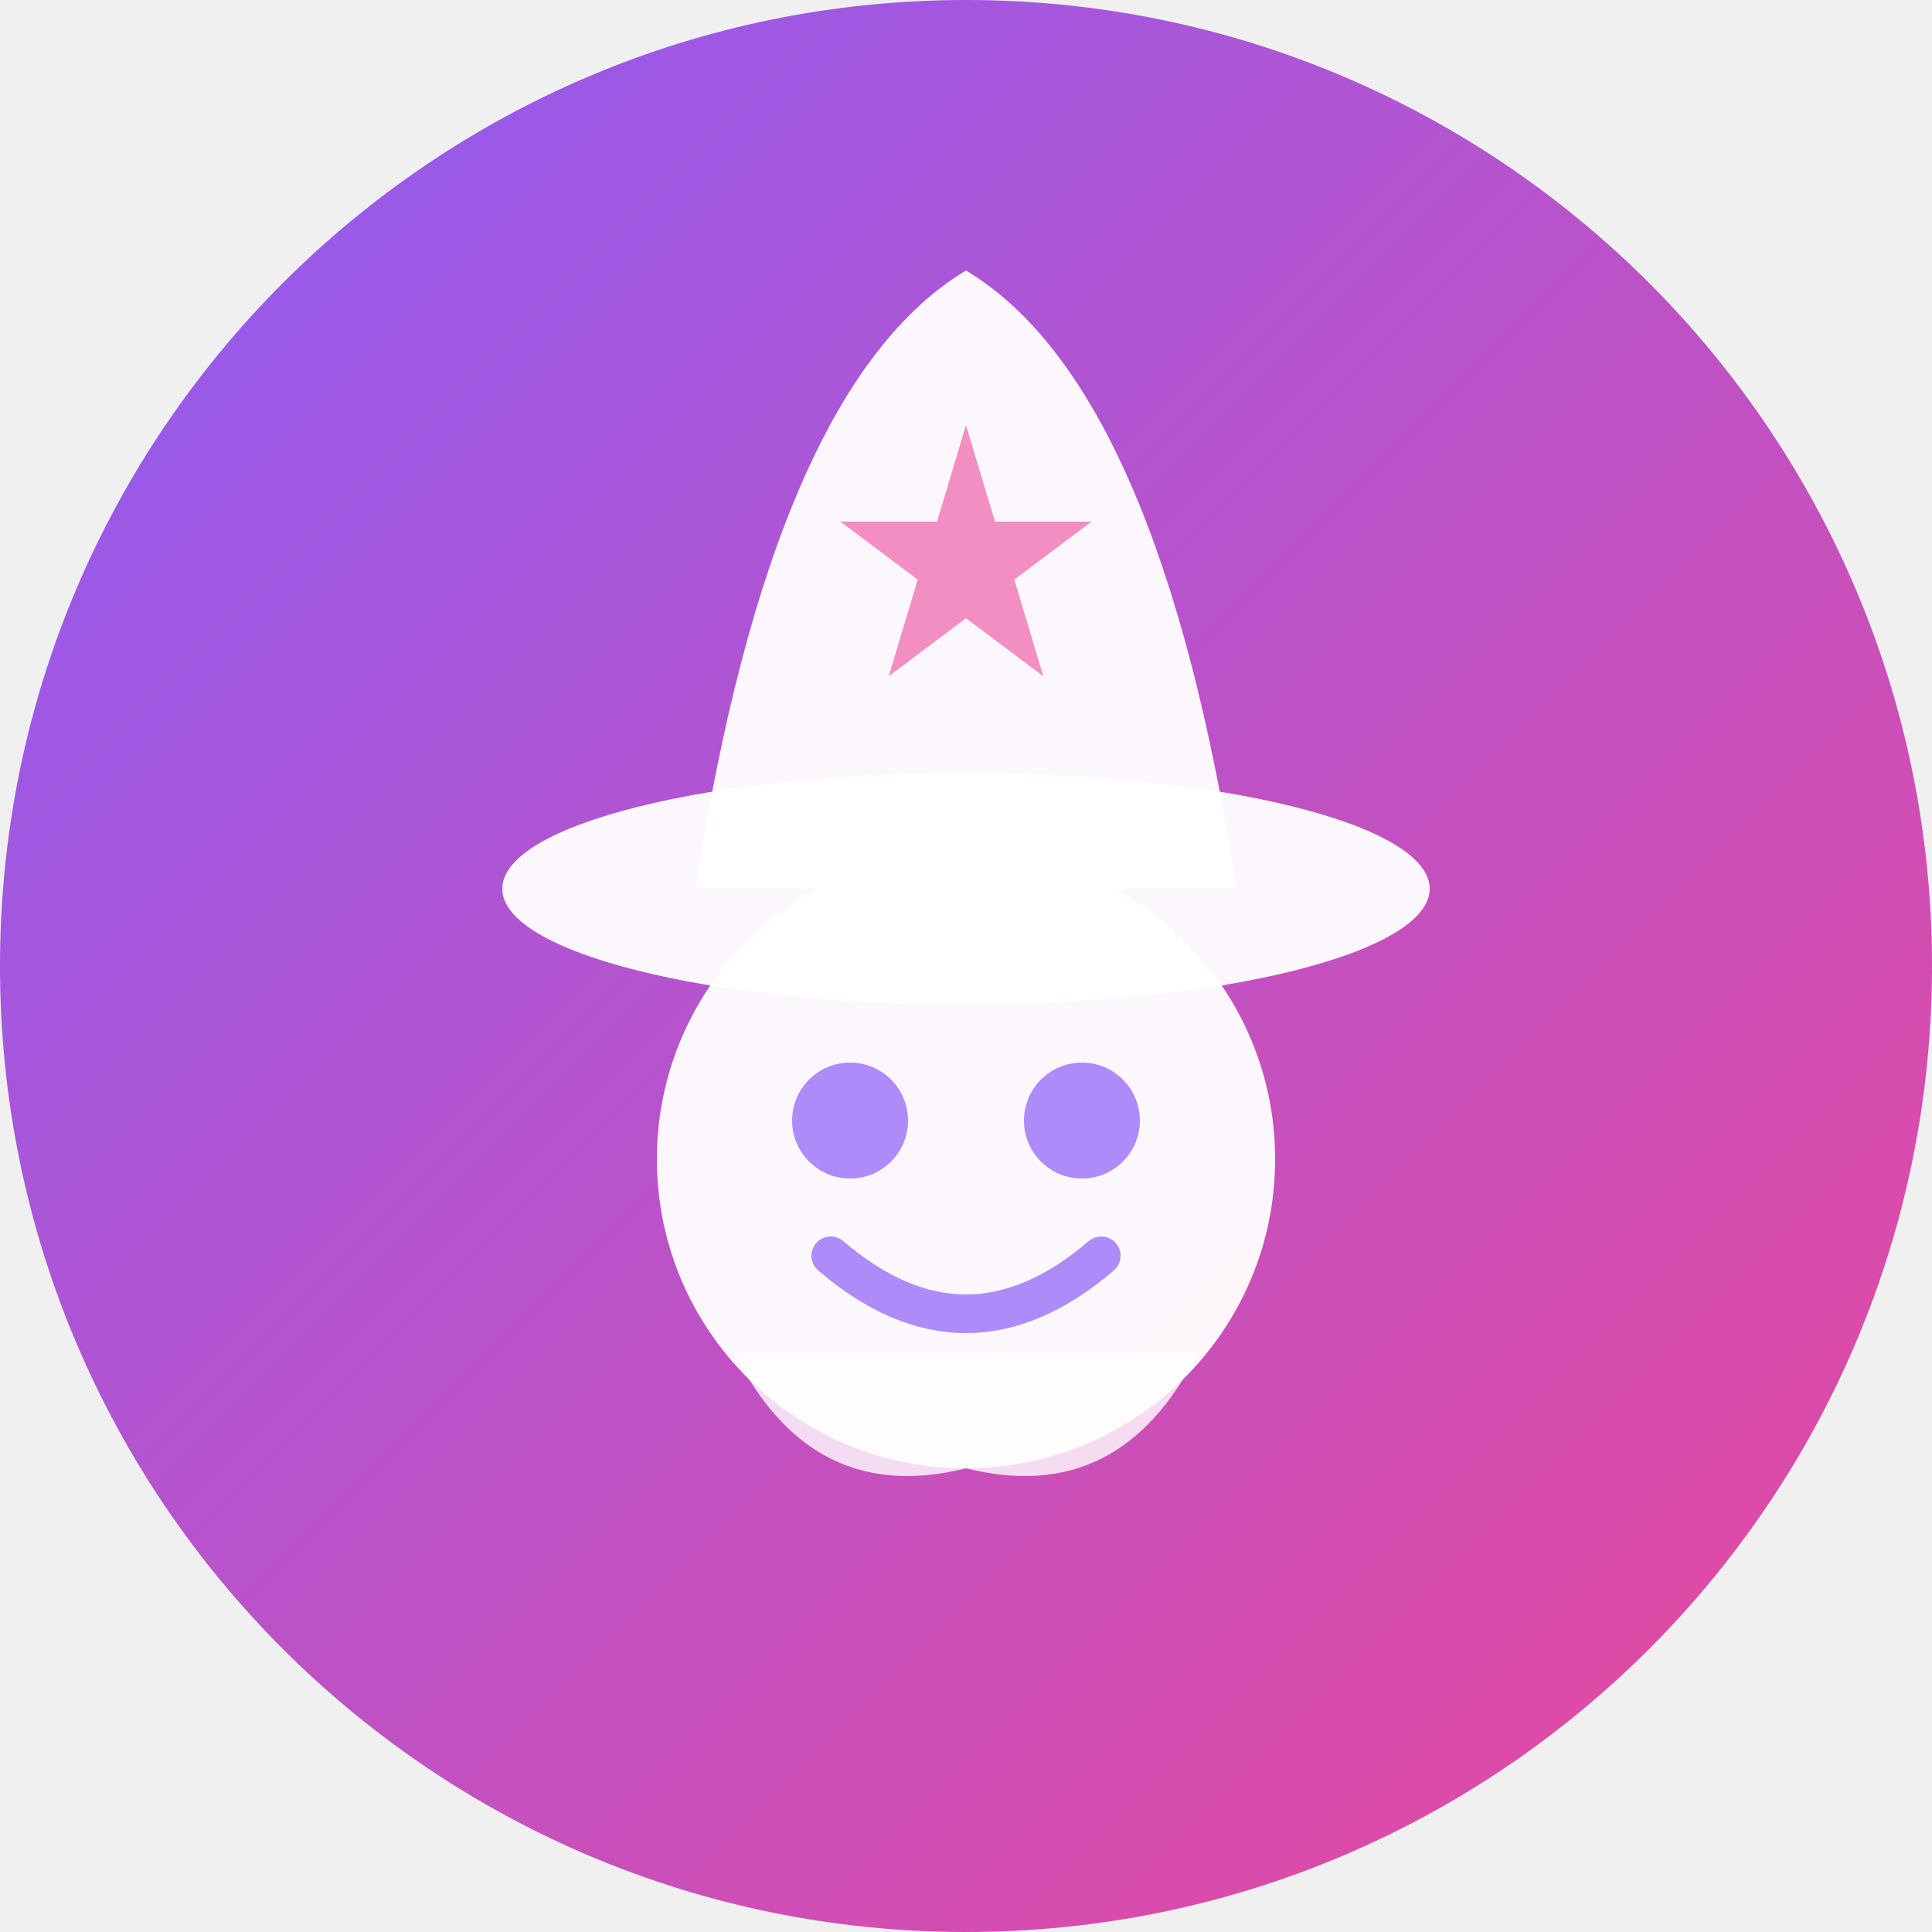
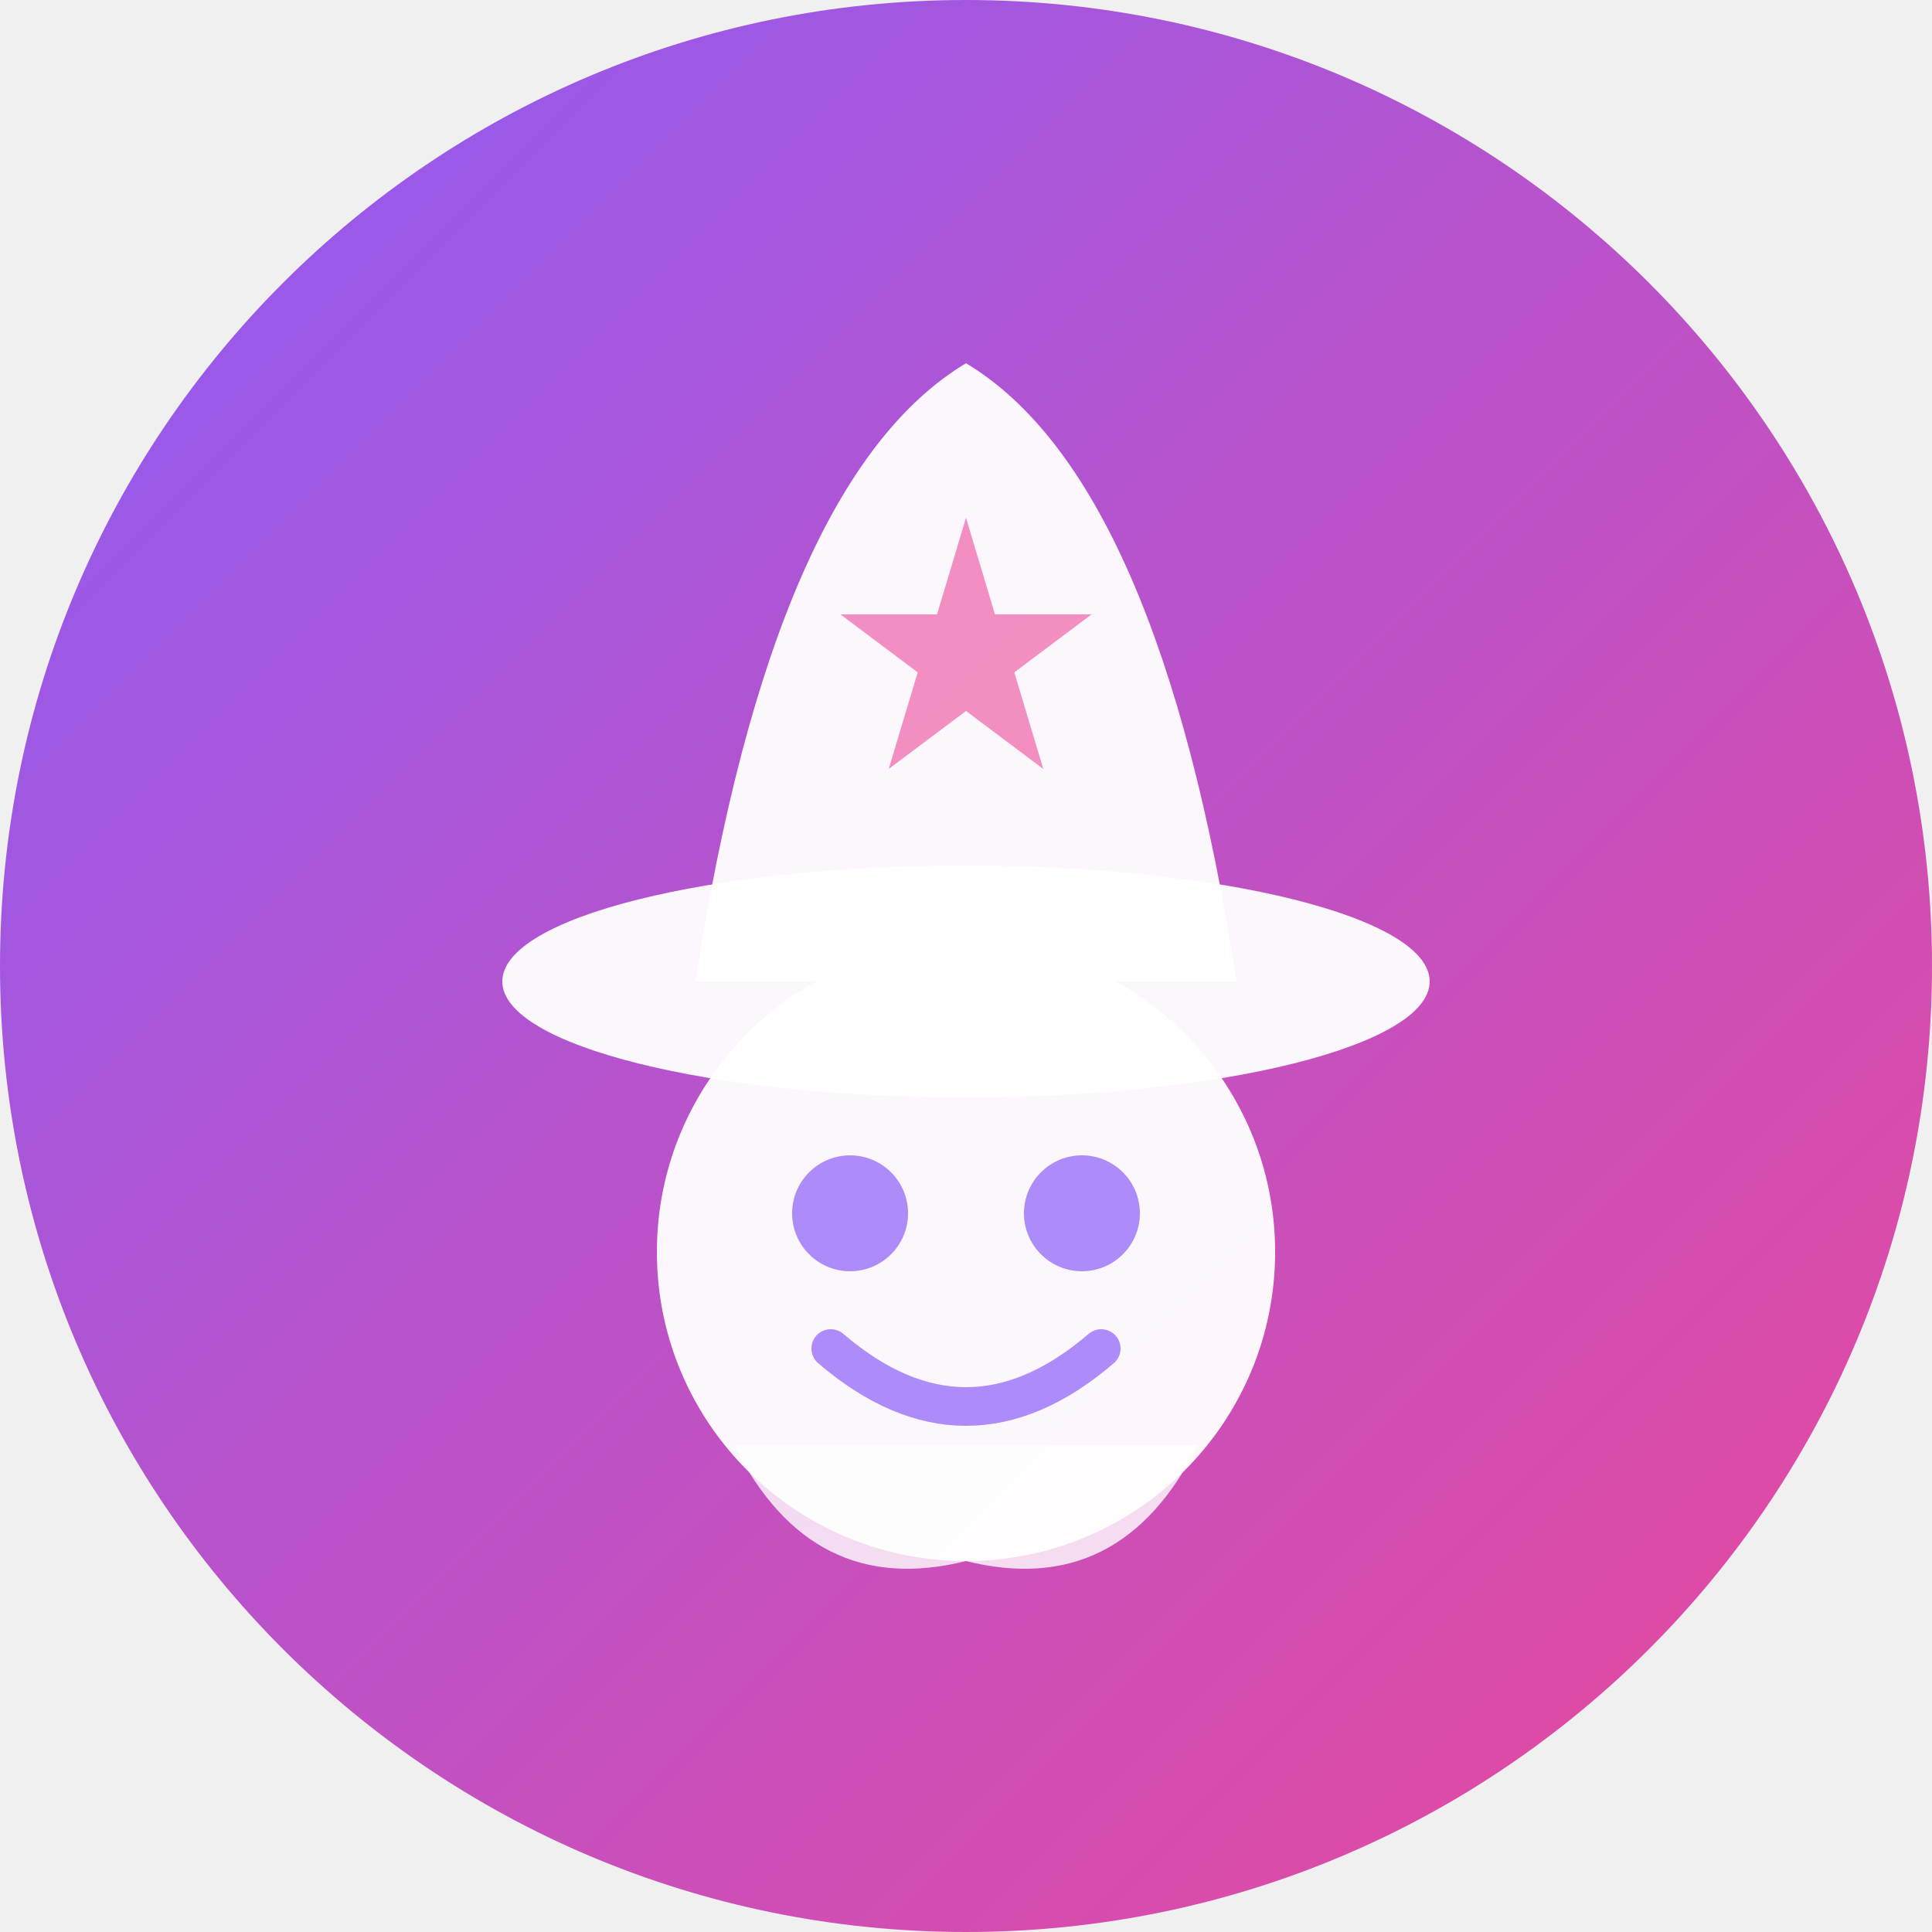
<svg xmlns="http://www.w3.org/2000/svg" viewBox="0 0 100 100">
  <defs>
    <linearGradient id="g" x1="0%" y1="0%" x2="100%" y2="100%">
      <stop offset="0%" stop-color="#8b5cf6" />
      <stop offset="100%" stop-color="#ec4899" />
    </linearGradient>
  </defs>
  <circle cx="50" cy="50" r="50" fill="url(#g)" />
-   <ellipse cx="50" cy="46" rx="24" ry="6" fill="white" opacity="0.95" />
-   <path d="M36 46 Q40 20 50 14 Q60 20 64 46 Z" fill="white" opacity="0.95" />
-   <polygon points="50,22 51.5,27 56.5,27 52.5,30 54,35 50,32 46,35 47.5,30 43.5,27 48.5,27" fill="#ec4899" opacity="0.6" />
-   <circle cx="50" cy="60" r="16" fill="white" opacity="0.95" />
-   <circle cx="44" cy="58" r="3" fill="#8b5cf6" opacity="0.7" />
-   <circle cx="56" cy="58" r="3" fill="#8b5cf6" opacity="0.7" />
-   <path d="M43 65 Q50 71 57 65" fill="none" stroke="#8b5cf6" stroke-width="2" stroke-linecap="round" opacity="0.7" />
-   <path d="M38 70 Q42 78 50 76 Q58 78 62 70" fill="white" opacity="0.8" />
+   <g id="avatar-glyph" transform="translate(0 4.8)">
+     <ellipse cx="50" cy="46" rx="24" ry="6" fill="white" opacity="0.95" />
+     <path d="M36 46 Q40 20 50 14 Q60 20 64 46 Z" fill="white" opacity="0.95" />
+     <polygon points="50,22 51.5,27 56.5,27 52.5,30 54,35 50,32 46,35 47.5,30 43.5,27 48.5,27" fill="#ec4899" opacity="0.6" />
+     <circle cx="50" cy="60" r="16" fill="white" opacity="0.95" />
+     <circle cx="44" cy="58" r="3" fill="#8b5cf6" opacity="0.7" />
+     <circle cx="56" cy="58" r="3" fill="#8b5cf6" opacity="0.7" />
+     <path d="M43 65 Q50 71 57 65" fill="none" stroke="#8b5cf6" stroke-width="2" stroke-linecap="round" opacity="0.7" />
+     <path d="M38 70 Q42 78 50 76 Q58 78 62 70" fill="white" opacity="0.8" />
+   </g>
</svg>
